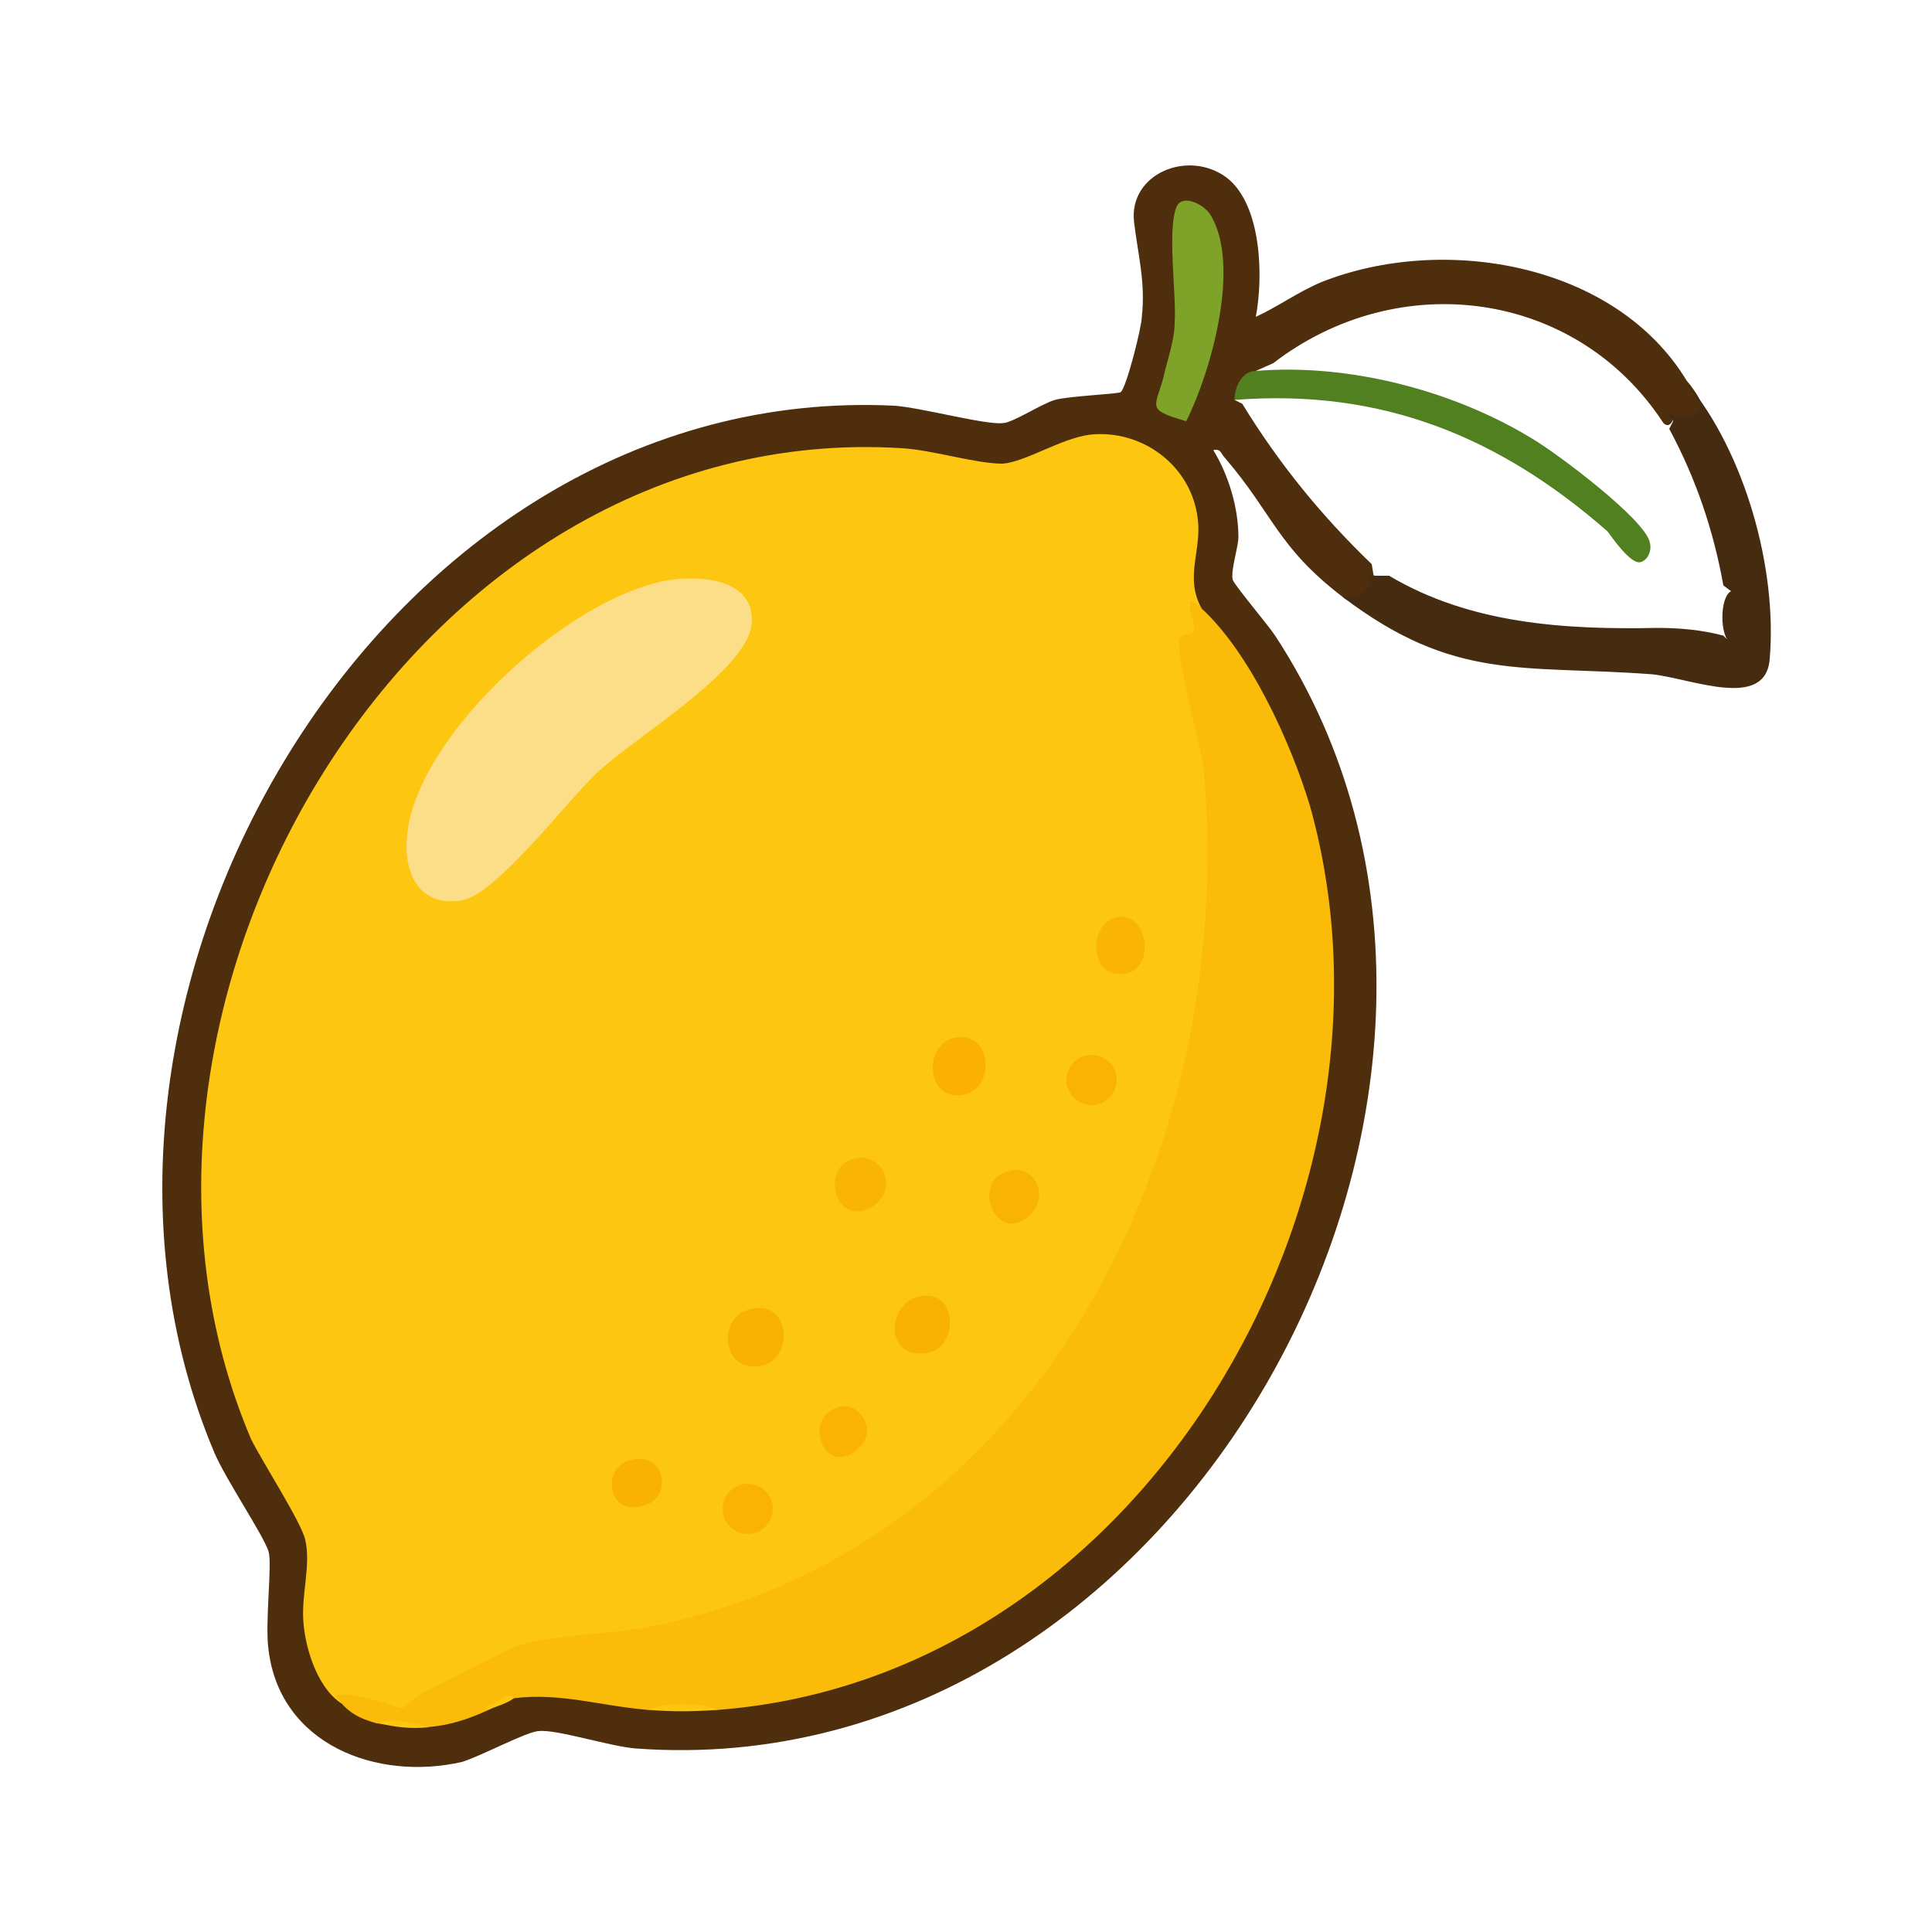
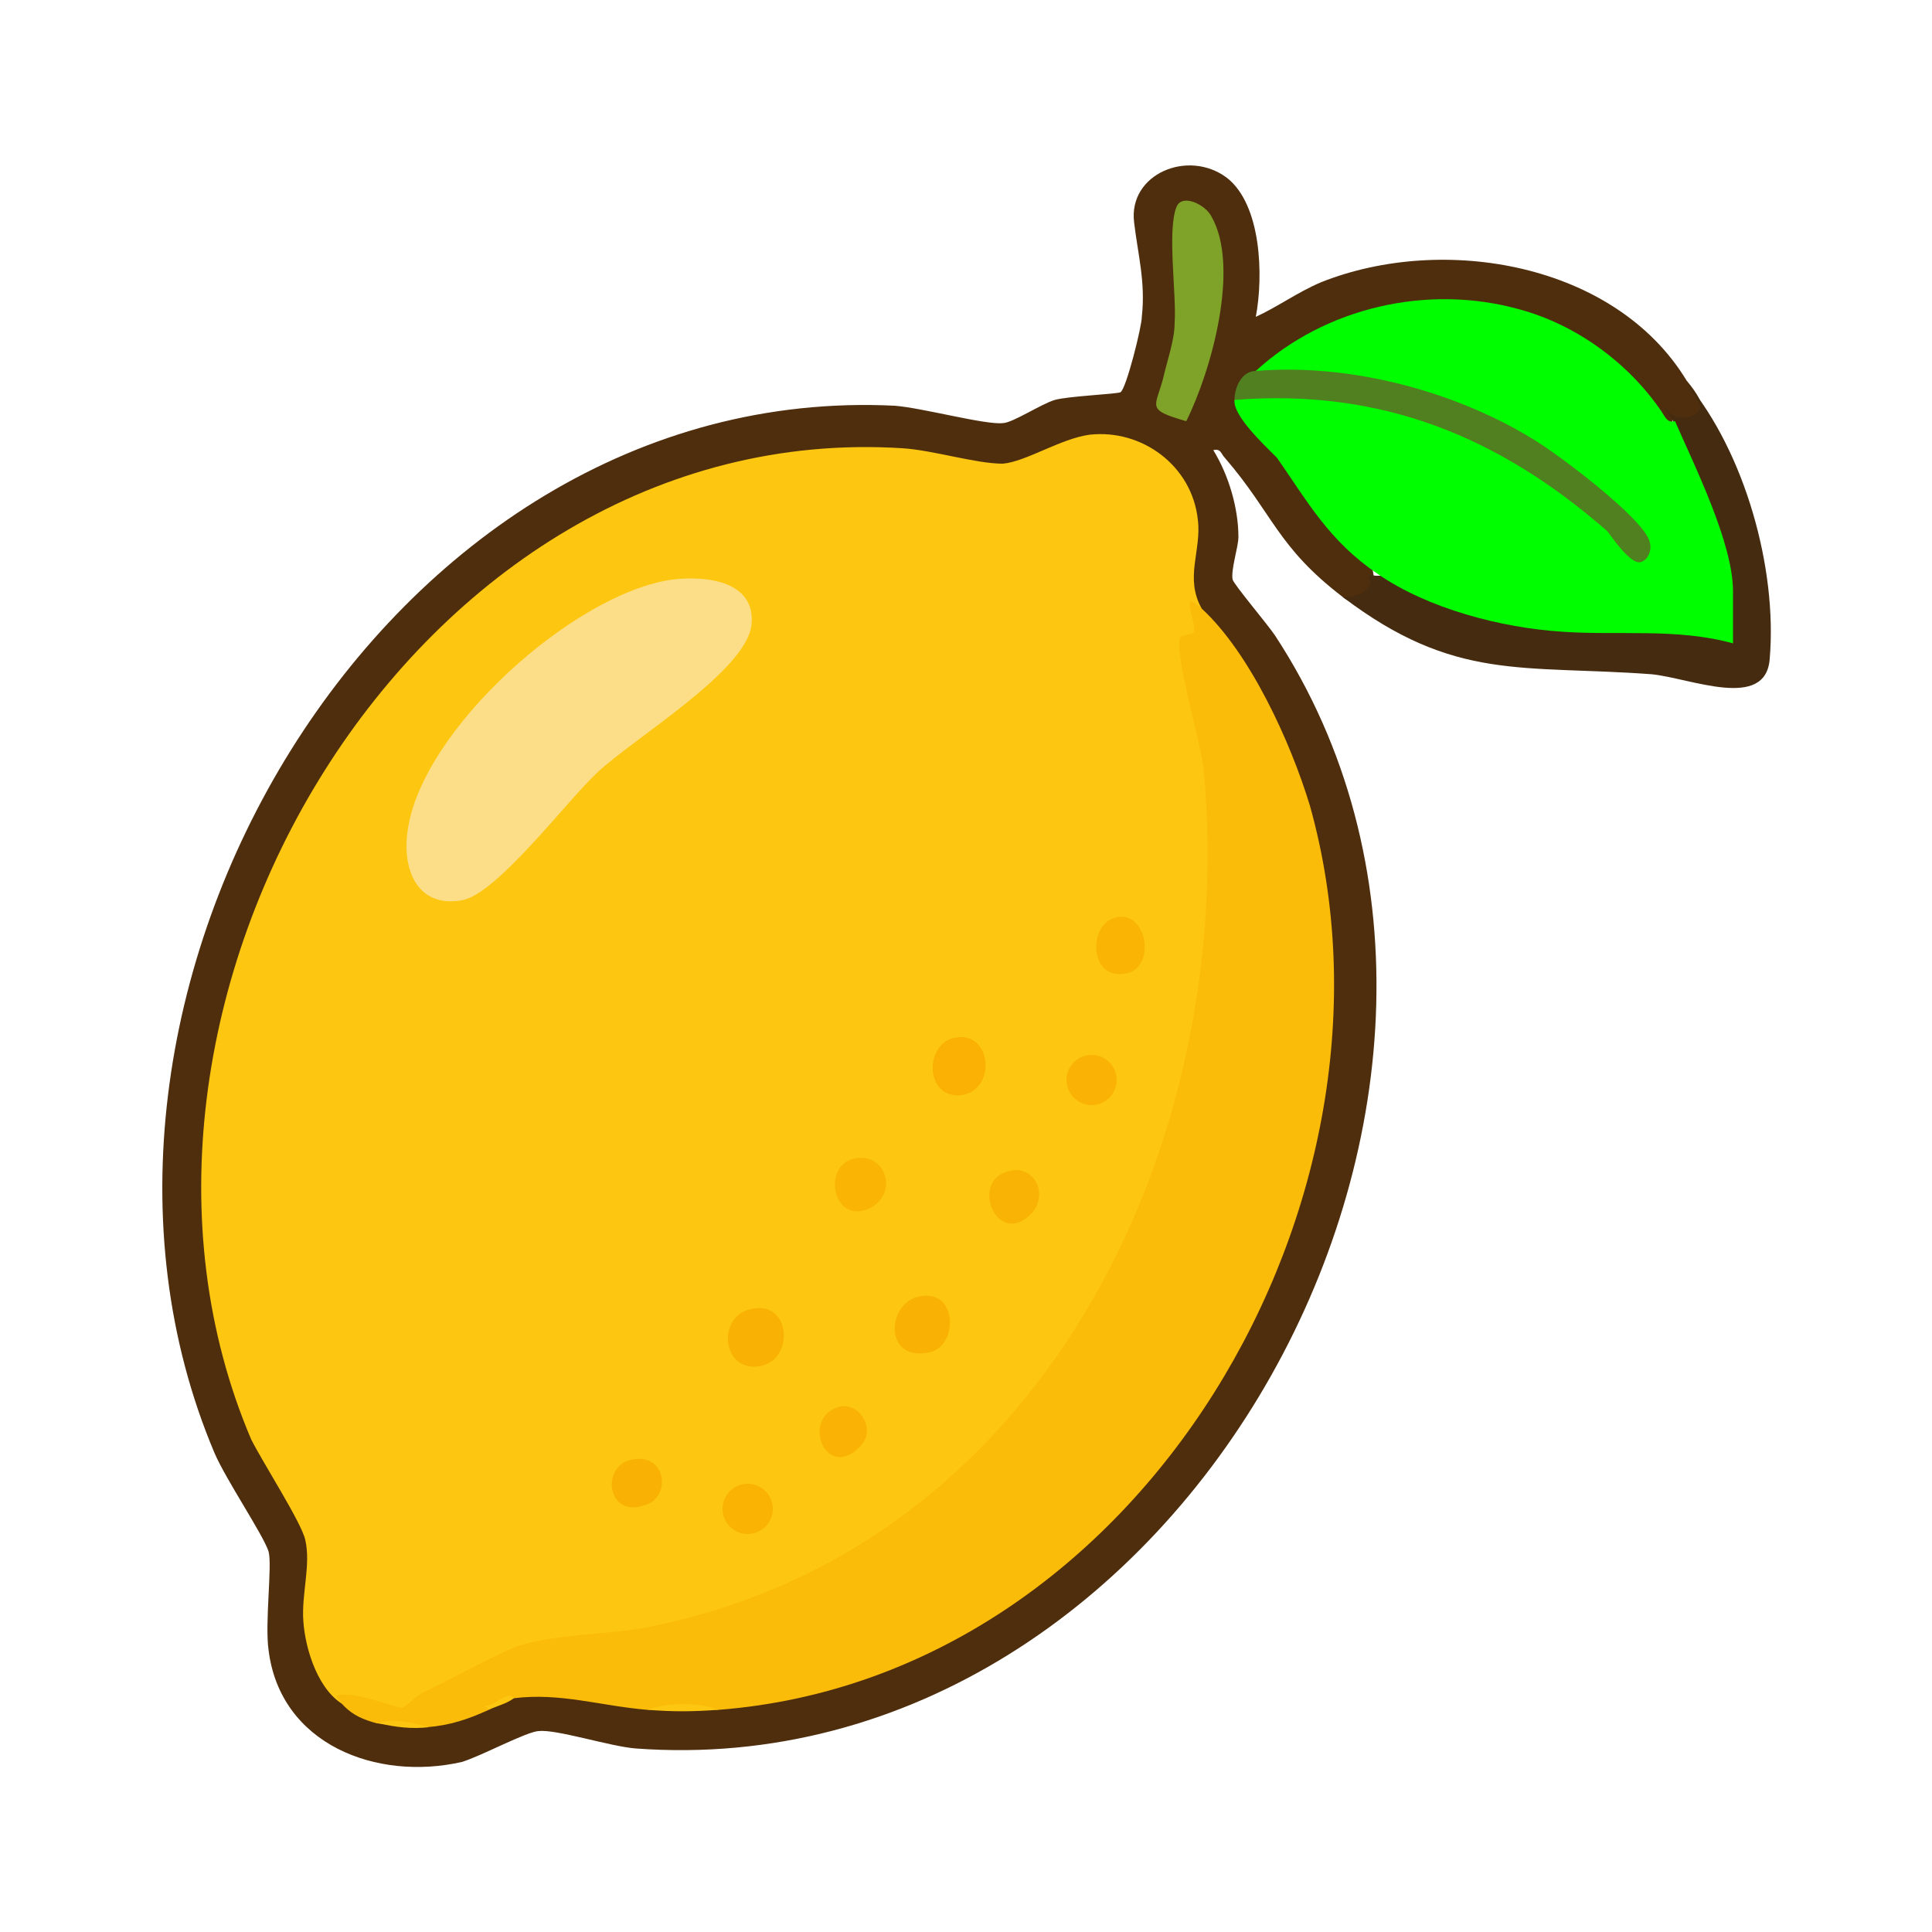
<svg xmlns="http://www.w3.org/2000/svg" viewBox="0 0 100 100">
  <g>
    <path fill="#4F2E0E" d="M69.5 30.9c-3.4-2.6-3.6-4.3-6.1-7.2c-.2-.2-.2-.5-.6-.4c.8 1.3 1.3 3 1.3 4.5c0 .5-.4 1.7-.3 2.2c.1 .3 1.8 2.3 2.2 2.9c15.2 23.2-4.7 59.7-33.1 57.6c-1.3-.1-4.1-1-5-.9c-.6 0-3 1.3-4 1.6c-4.4 1-9.4-.9-10-5.8C13.7 84 14.1 81 13.9 80.3c-.3-.9-2.2-3.7-2.8-5.1C1.2 51.8 19.8 19.7 46.3 21c1.4 .1 4.7 1 5.6 .9c.5 0 2-1 2.7-1.2c.7-.2 3.2-.3 3.4-.4c.3-.2 1.1-3.4 1.1-3.9c.2-1.8-.2-3.2-.4-4.9C58.4 9 61.5 7.7 63.5 9.2c1.8 1.4 1.9 5.1 1.5 7.2c1.1-.5 2.2-1.3 3.4-1.8C74.7 12.1 83.6 13.6 87.3 19.7c1.1 1.3 1.4 2.5-.7 2c-.1 .3-.3 .4-.5 .2c-4.5-6.9-13.7-8.1-20.2-3.1L65 19.2c-.3 .6-.7 1.1-1.1 1.5l.4 .2c1.9 3.1 4.1 5.8 6.7 8.3L71.1 29.8c-.1 .5-.2 .3-.1 .2C71.5 29.9 70.7 31.9 69.5 30.9z" />
    <path fill="#452B0F" d="M69.5 30.9c.5 0 1.1-.1 1.4-.6c.1-.3-.3-.6 .3-.5l.7 0c4.2 2.5 9.1 2.8 13.9 2.7c1.1 0 2.3 .1 3.4 .4L89.6 33.3c-.6-.3-.6-2.4 0-2.7l-.4-.3c-.5-2.8-1.4-5.5-2.8-8.1L86.6 21.8c-.1-.3-.4-.4-.4-.7c.4 .8 1.8 .6 1.8-.1c0-.1-.6-1-.7-1.2c3 3.6 4.7 9.6 4.3 14.3c-.2 2.7-4.1 1-6.1 .8C78.8 34.4 75.3 35.3 69.5 30.9z" />
    <path fill="#FDC711" d="M62.2 31.5l-.2 .1c.4 .7 .4 1.4-.5 1.6c1 4.7 1.7 8.7 1.4 13.8c-1.1 19.5-13.6 37.1-34.2 38.2c-2.8 .6-5.4 1.8-7.7 3.5c-1.1-.2-2.1-.5-3.2-.8C17.6 87.6 18.3 87.8 17.9 88.3c-1.4-.7-2.1-2.9-2.2-4.4c-.1-1.4 .4-2.9 .1-4.2c-.2-.9-2.2-4-2.8-5.2c-9.5-22.3 8.4-52.9 33.7-51.3c1.6 .1 3.8 .8 5.2 .8c1.2-.1 3-1.3 4.5-1.5c2.7-.3 5.3 1.6 5.6 4.4C62.2 28.5 61.3 29.9 62.2 31.5z" />
    <path fill="#FBBB09" d="M62.2 31.5c2.5 2.3 4.6 6.9 5.6 10.2C73.5 62 59.1 86.8 37.2 88.5c-1.2-.1-2.5-.1-3.7 0c-2.4-.2-4.5-.9-6.9-.6c-.5 .1-1.5 .4-1.3 .6c-1.1 .5-2 .8-3.2 .9l-2.6-.2c-.7-.2-1.2-.4-1.7-.9c-.1-.1-.2-.3-.4-.5c.6-.4 3.1 .6 3.4 .6c.3-.1 .7-.6 1.1-.8c1.3-.6 3.8-2 4.9-2.4c1.9-.6 4.4-.6 6.3-.9c20.7-3.8 31-24.9 29.2-44.5c-.1-1.1-1.6-6.3-1.2-6.8c.1-.2 .6-.1 .7-.3c.1-.4-.3-1.1-.2-1.6C61.7 31.1 62.1 31.4 62.2 31.5z" />
+     <path fill="#00FE00" d="M65 19.2c3.6-3.3 8.9-4.5 13.6-3.2c3 .8 5.7 2.8 7.4 5.3c.2 .3 .3 .6 .7 .5c1 2.3 3 6.3 3 8.8V33.3c-2.9-.8-5.9-.4-8.8-.6c-3.2-.2-7-1.2-9.6-3c-2.5-1.7-3.6-3.7-5.2-6C65.4 23 63.8 21.5 63.9 20.7c.1-.1 .3-.2 .4-.3c1.9-.9 8.4 .6 10.5 1.4c4.2 1.6 6.7 3.7 9.9 6.7c.4 .4 .5-.1 .4-.3c-.7-1.7-6.2-5.5-8-6.3c-3.6-1.6-7.4-2.6-11.4-2.3L65 19.2z" />
    <path fill="#518020" d="M65 19.2c4.8-.4 10.2 1 14.3 3.5c1.2 .7 5.9 4.2 6.1 5.4c.1 .4-.1 .9-.5 1c-.5 .1-1.4-1.2-1.7-1.6C77.6 22.6 71.5 20.1 63.9 20.7C63.9 20 64.3 19.2 65 19.2z" />
    <path fill="#7FA328" d="M61.4 21.8c-2.1-.6-1.6-.7-1.2-2.2c.2-.9 .6-2 .6-2.9c.1-1.5-.4-4.8 .1-6c.3-.7 1.5-.1 1.8 .5C64.2 13.8 62.7 19.2 61.4 21.8z" />
    <path fill="#FDC711" d="M37.2 88.5c-1.5 .1-2.3 .1-3.7 0C34.6 88.1 36.2 88.1 37.2 88.5z" />
    <path fill="#FDC711" d="M22.2 89.4c-.9 .1-1.7 0-2.6-.2C20.2 88.9 21.5 89.2 22.2 89.4z" />
    <path fill="#FDC711" d="M26.6 87.9c-.4 .3-.9 .4-1.3 .6l-.2-.2c.4 0 .8-.4 1.1-.5C26.5 87.7 26.6 87.9 26.6 87.9z" />
    <path fill="#FDDE88" d="M34.8 30c1.6-.2 4.3 0 4.1 2.3c-.2 2.4-6.1 5.9-8 7.7c-1.6 1.5-5.2 6.3-7 6.6c-2.3 .4-3.1-1.6-2.8-3.6C21.8 37.8 29.7 30.7 34.8 30z" />
    <path fill="#F9B103" d="M47.6 67.1c2-.4 2 2.6 .5 2.9C45.7 70.5 45.9 67.4 47.6 67.1z" />
    <path fill="#F9B103" d="M38.7 67.8c2.2-.7 2.5 2.5 .7 2.9C37.4 71.1 37.1 68.3 38.7 67.8z" />
    <path fill="#FAB103" d="M49.5 53.7c1.9-.3 2.1 2.9 .1 3C47.8 56.7 47.9 53.9 49.5 53.7z" />
    <path fill="#FAB404" d="M57.7 47.5c1.7-.5 2.2 2.7 .5 2.9C56.4 50.7 56.3 47.9 57.7 47.5z" />
    <path fill="#FAB404" d="M44.1 60c1.6-.5 2.5 1.6 1 2.5C43.2 63.5 42.5 60.5 44.1 60z" />
    <path fill="#F9B304" d="M52.3 60.6c1.2-.3 2 1.2 1.1 2.2C51.6 64.7 50.1 61 52.3 60.6z" />
    <path fill="#F9B204" d="M32.5 75.6c2-.6 2.3 1.9 .9 2.3C31.5 78.6 31.1 76.1 32.5 75.6z" />
    <circle fill="#FAB304" cx="56.5" cy="55.9" r="1.3" />
    <path fill="#FAB305" d="M43.5 72.8c1-.2 1.9 1.2 1 2.1C42.7 76.7 41.4 73.3 43.5 72.8z" />
    <circle fill="#FAB203" cx="38.7" cy="78.1" r="1.3" />
  </g>
</svg>
